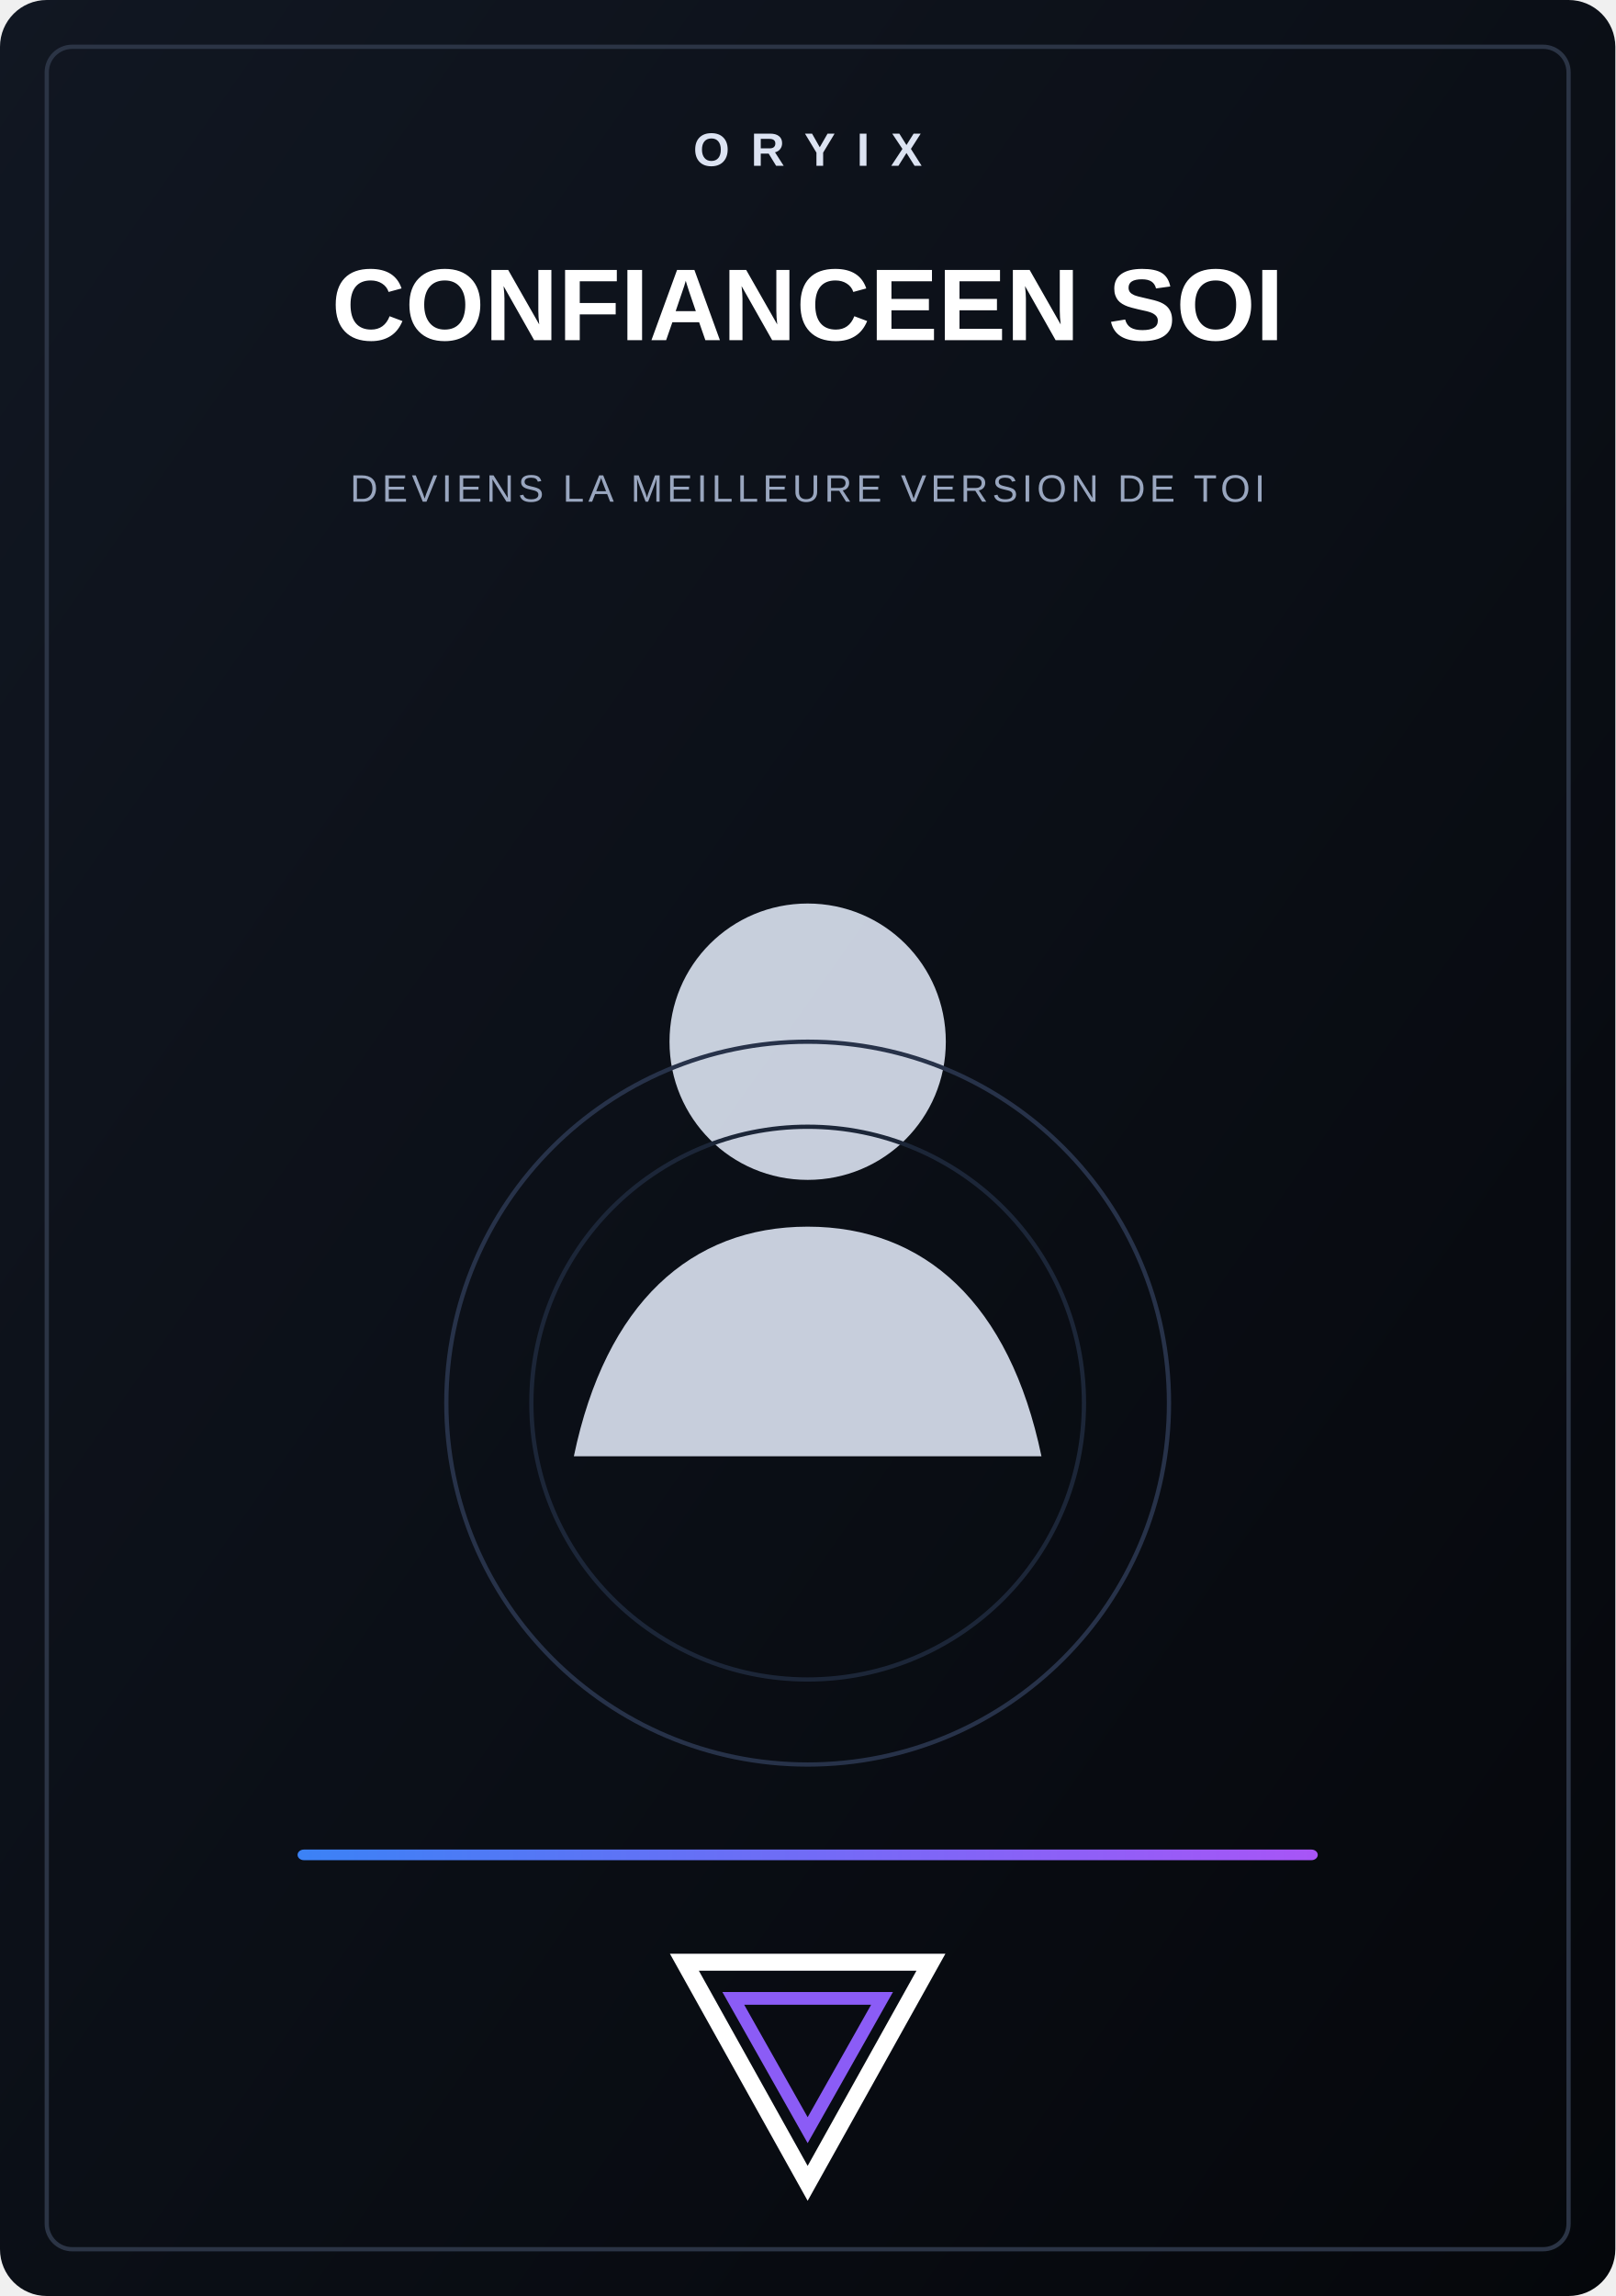
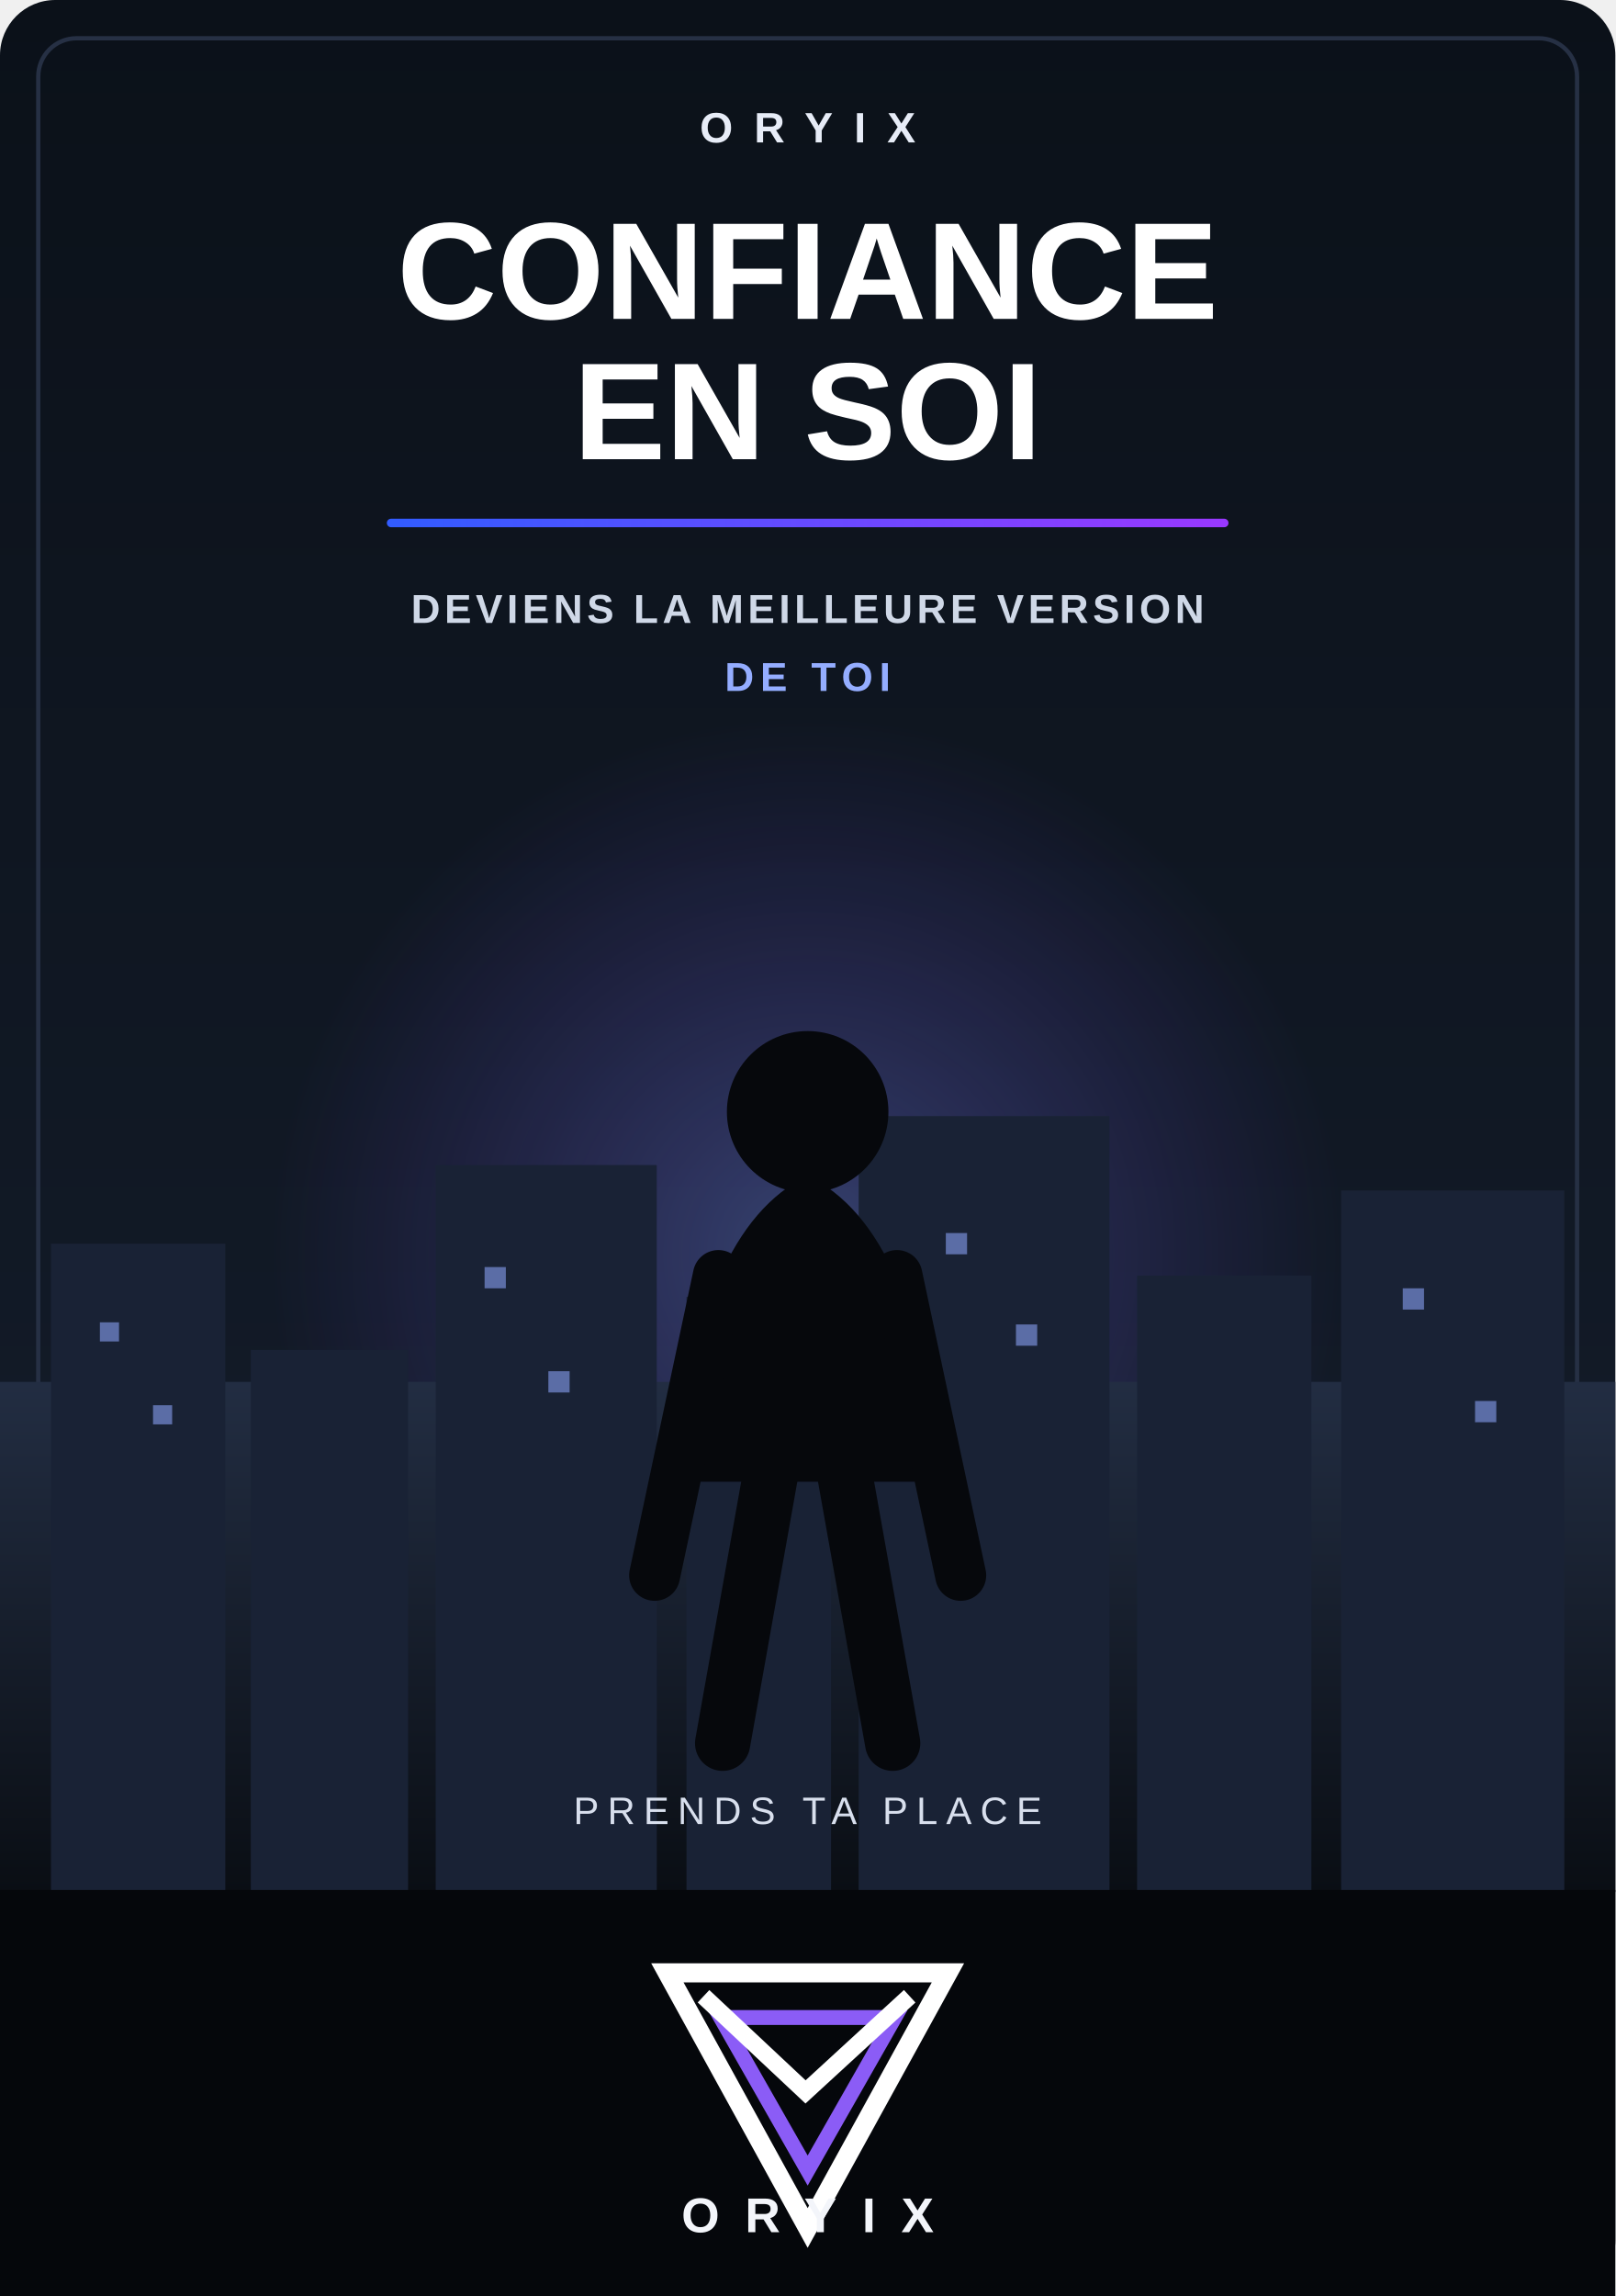
<svg xmlns="http://www.w3.org/2000/svg" width="760" height="1080" viewBox="0 0 760 1080">
  <defs>
-     <linearGradient id="bg" x1="0" y1="0" x2="1" y2="1">
-       <stop stop-color="#111722" />
-       <stop offset="1" stop-color="#05070B" />
+     <linearGradient id="bg" x1="0" y1="0" x2="0" y2="1">
+       <stop stop-color="#0b1119" />
+       <stop offset=".62" stop-color="#121a27" />
+       <stop offset="1" stop-color="#05070b" />
    </linearGradient>
    <linearGradient id="accent" x1="0" y1="0" x2="1" y2="0">
-       <stop stop-color="#3B82F6" />
-       <stop offset="1" stop-color="#A855F7" />
+       <stop stop-color="#315cff" />
+       <stop offset="1" stop-color="#9a38ff" />
    </linearGradient>
+     <linearGradient id="city" x1="0" y1="0" x2="0" y2="1">
+       <stop stop-color="#222d42" />
+       <stop offset="1" stop-color="#0a0e14" />
+     </linearGradient>
+     <radialGradient id="halo">
+       <stop stop-color="#7e91ff" stop-opacity=".34" />
+       <stop offset="1" stop-color="#7d4dff" stop-opacity="0" />
+     </radialGradient>
  </defs>
-   <rect width="760" height="1080" rx="22" fill="url(#bg)" />
-   <rect x="22" y="22" width="716" height="1036" rx="12" fill="none" stroke="#2B3445" stroke-width="2" />
-   <text x="380" y="78" text-anchor="middle" fill="#DCE3F2" font-family="Arial" font-size="22" font-weight="700" letter-spacing="10">ORYIX</text>
-   <text x="380" y="160" text-anchor="middle" fill="white" font-family="Arial" font-size="48" font-weight="800">CONFIANCE
- EN SOI</text>
-   <text x="380" y="236" text-anchor="middle" fill="#99A6BF" font-family="Arial" font-size="18" letter-spacing="2">DEVIENS LA MEILLEURE VERSION DE TOI</text>
-   <path d="M 560 285c-36 0-65 29-65 65s29 65 65 65 65-29 65-65-29-65-65-65zm-110 260c15-72 55-108 110-108s95 36 110 108H450z" fill="#DCE3F2" opacity=".9" transform="translate(-180 140)" />
-   <circle cx="380" cy="660" r="170" fill="none" stroke="#273249" stroke-width="2" />
-   <circle cx="380" cy="660" r="130" fill="none" stroke="#1C2638" stroke-width="2" />
-   <rect x="140" y="870" width="480" height="5" rx="3" fill="url(#accent)" />
-   <path d="M322 923h116l-58 104-58-104z" fill="none" stroke="white" stroke-width="8" />
-   <path d="M345 940h70l-35 62-35-62z" fill="none" stroke="#8B5CF6" stroke-width="6" />
+   <rect width="760" height="1080" rx="26" fill="url(#bg)" />
+   <rect x="18" y="18" width="724" height="1044" rx="18" fill="none" stroke="#263044" stroke-width="2" />
+   <text x="380" y="67" text-anchor="middle" fill="#e7ecf7" font-family="Arial, Helvetica, sans-serif" font-size="20" font-weight="700" letter-spacing="10">ORYIX</text>
+   <text x="380" y="150" text-anchor="middle" fill="#fff" font-family="Arial, Helvetica, sans-serif" font-size="65" font-weight="900">CONFIANCE</text>
+   <text x="380" y="216" text-anchor="middle" fill="#fff" font-family="Arial, Helvetica, sans-serif" font-size="65" font-weight="900">EN SOI</text>
+   <rect x="182" y="244" width="396" height="4" rx="2" fill="url(#accent)" />
+   <text x="380" y="293" text-anchor="middle" fill="#cfd8e7" font-family="Arial, Helvetica, sans-serif" font-size="19" font-weight="700" letter-spacing="2">DEVIENS LA MEILLEURE VERSION</text>
+   <text x="380" y="325" text-anchor="middle" fill="#94adff" font-family="Arial, Helvetica, sans-serif" font-size="19" font-weight="700" letter-spacing="3">DE TOI</text>
+   <circle cx="380" cy="590" r="255" fill="url(#halo)" />
+   <rect x="0" y="650" width="760" height="240" fill="url(#city)" />
+   <g fill="#192235">
+     <rect x="24" y="585" width="82" height="305" />
+     <rect x="118" y="635" width="74" height="255" />
+     <rect x="205" y="548" width="104" height="342" />
+     <rect x="323" y="610" width="68" height="280" />
+     <rect x="404" y="525" width="118" height="365" />
+     <rect x="535" y="600" width="82" height="290" />
+     <rect x="631" y="560" width="105" height="330" />
+   </g>
+   <g fill="#8ea7ff" opacity=".56">
+     <rect x="47" y="622" width="9" height="9" />
+     <rect x="72" y="661" width="9" height="9" />
+     <rect x="228" y="596" width="10" height="10" />
+     <rect x="258" y="645" width="10" height="10" />
+     <rect x="445" y="580" width="10" height="10" />
+     <rect x="478" y="623" width="10" height="10" />
+     <rect x="660" y="606" width="10" height="10" />
+     <rect x="694" y="659" width="10" height="10" />
+   </g>
+   <g transform="translate(300 455)">
+     <circle cx="80" cy="68" r="38" fill="#06080c" />
+     <path d="M18 242c6-79 27-127 62-144 35 17 56 65 62 144H18Z" fill="#06080c" />
+     <path d="M38 145 8 286M122 145l30 141" stroke="#06080c" stroke-width="24" stroke-linecap="round" />
+     <path d="M63 236 40 365M97 236l23 129" stroke="#06080c" stroke-width="26" stroke-linecap="round" />
+   </g>
+   <text x="380" y="858" text-anchor="middle" fill="#d8dfed" font-family="Arial, Helvetica, sans-serif" font-size="18" letter-spacing="4">PRENDS TA PLACE</text>
+   <rect x="0" y="889" width="760" height="191" fill="#05070b" />
+   <g transform="translate(314 928)">
+     <path d="M0 0h132L66 120 0 0Z" fill="none" stroke="#fff" stroke-width="9" />
+     <path d="M25 21h82L66 93 25 21Z" fill="none" stroke="#8b5cf6" stroke-width="7" />
+     <path d="M17 11 65 56 114 11" fill="none" stroke="#fff" stroke-width="8" />
+   </g>
+   <text x="380" y="1050" text-anchor="middle" fill="#f3f5fa" font-family="Arial, Helvetica, sans-serif" font-size="23" font-weight="700" letter-spacing="12">ORYIX</text>
</svg>
